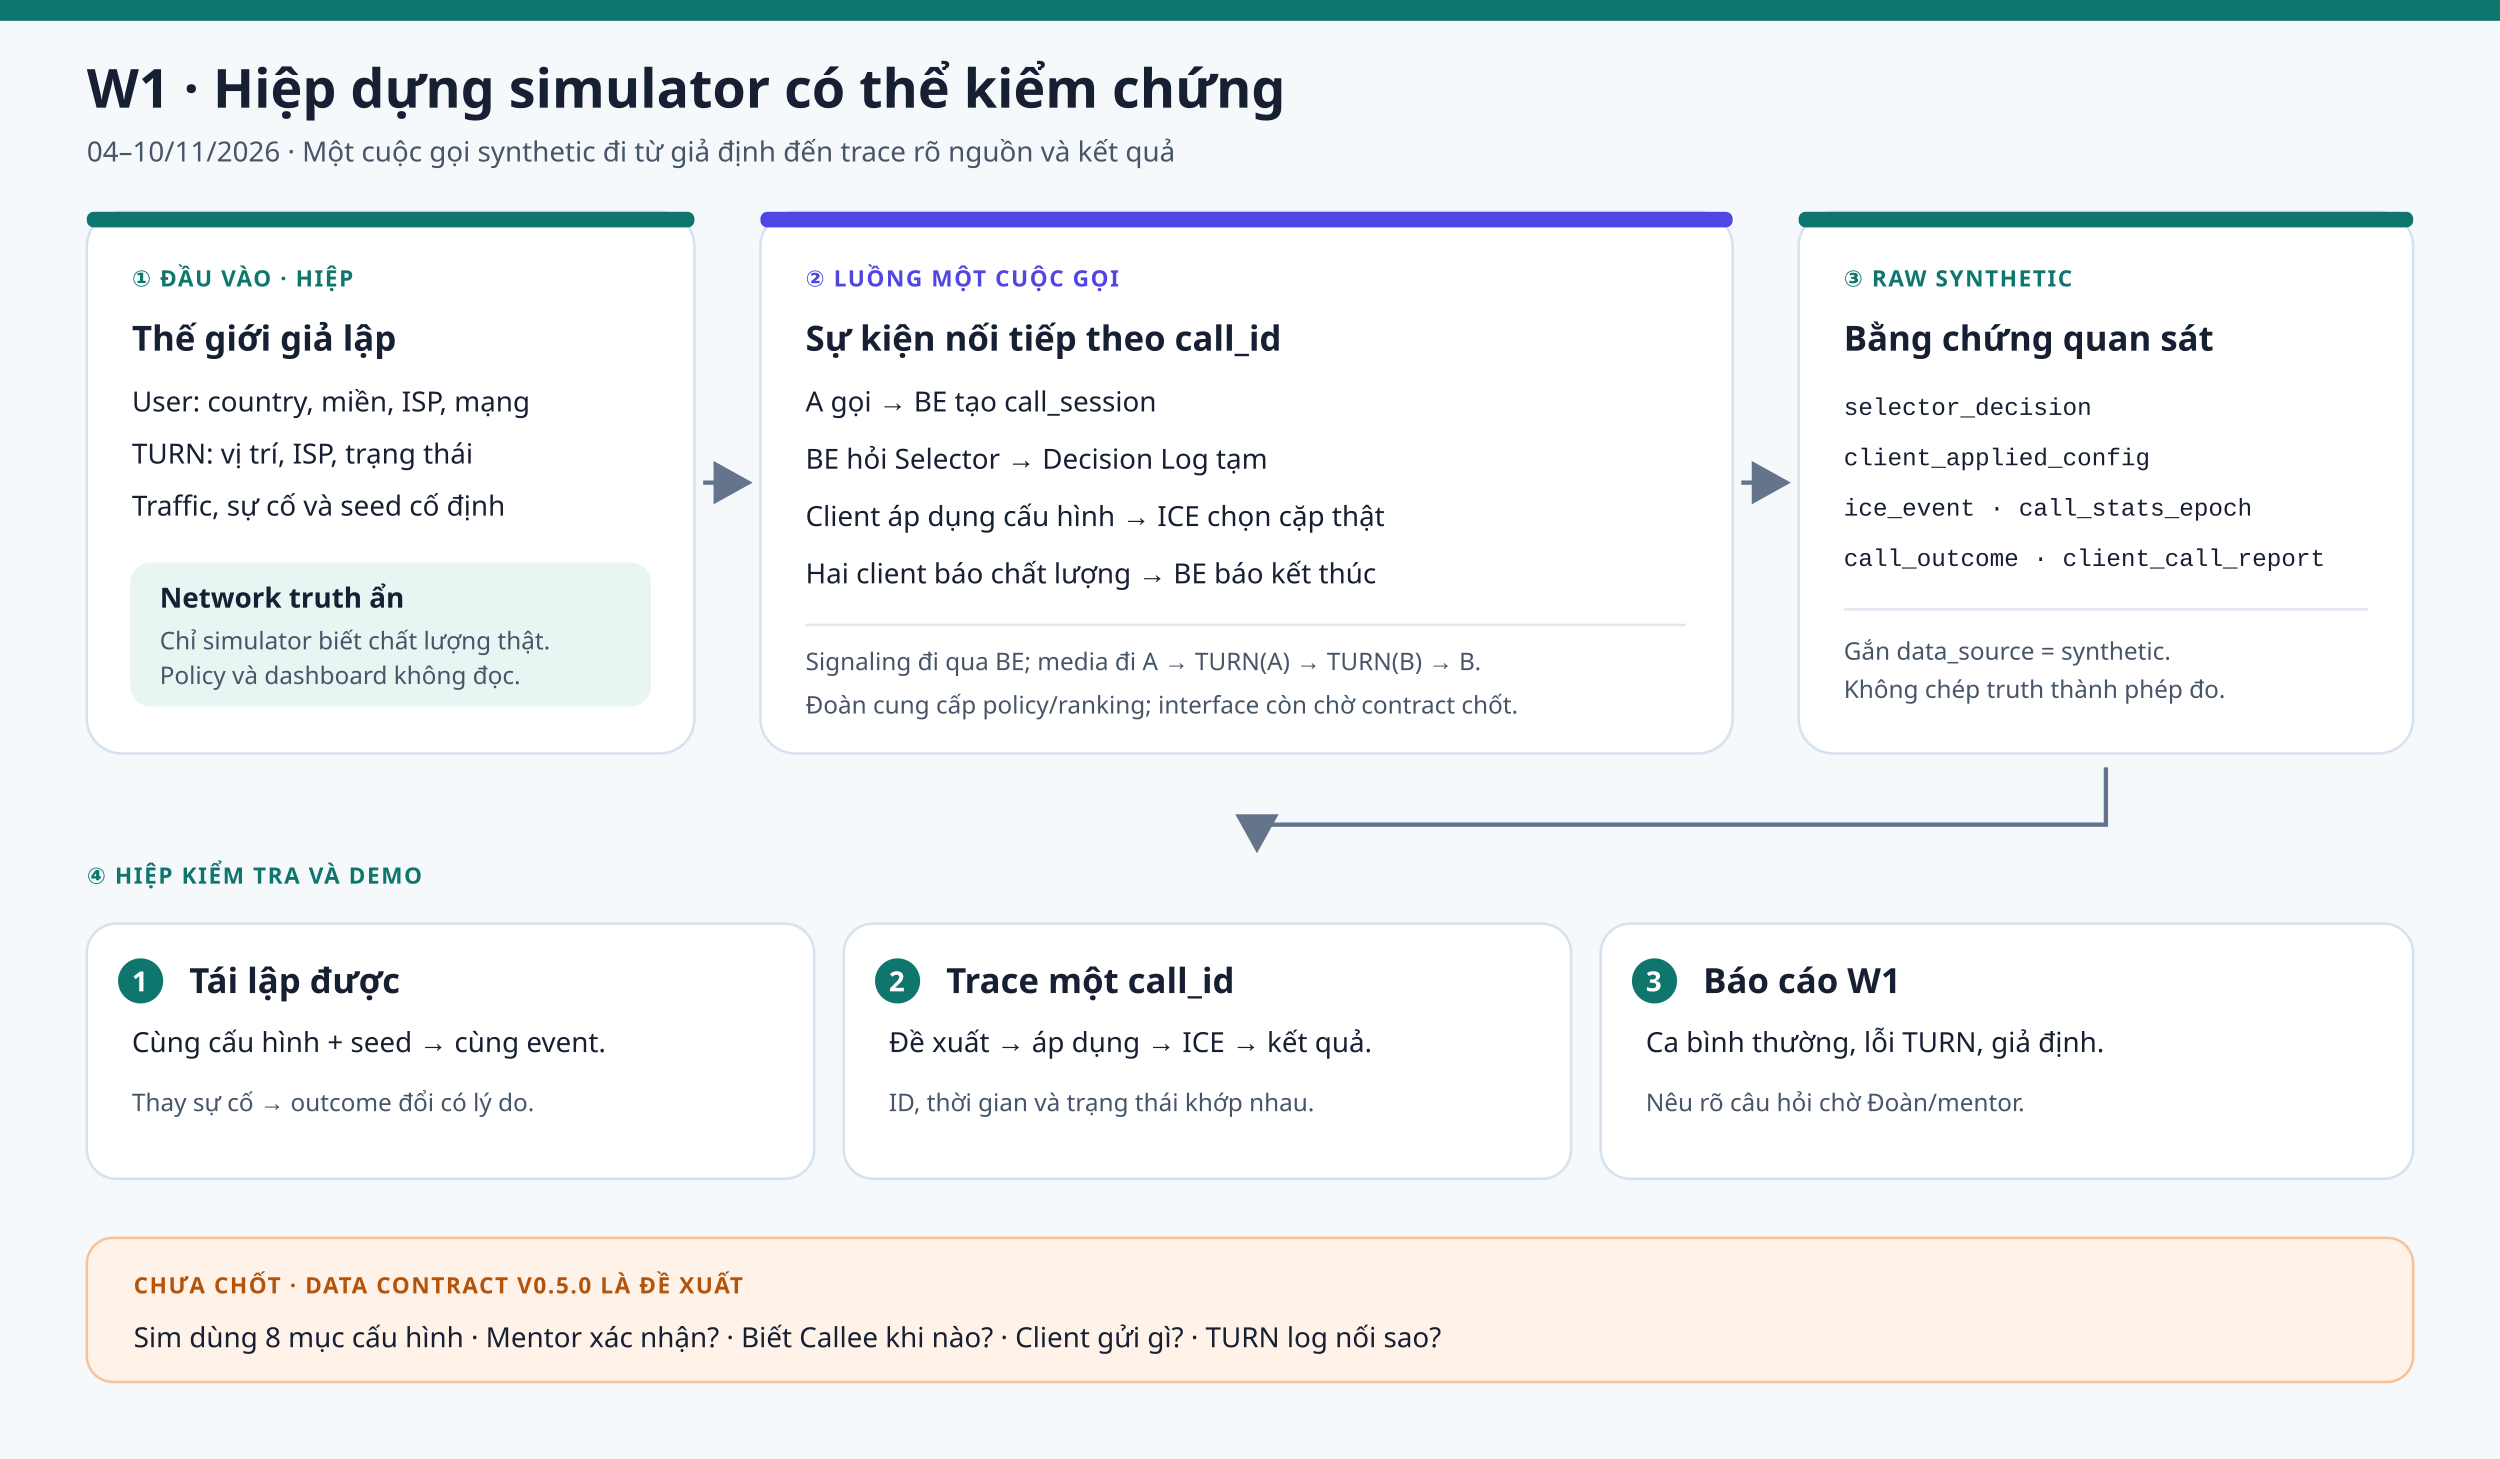
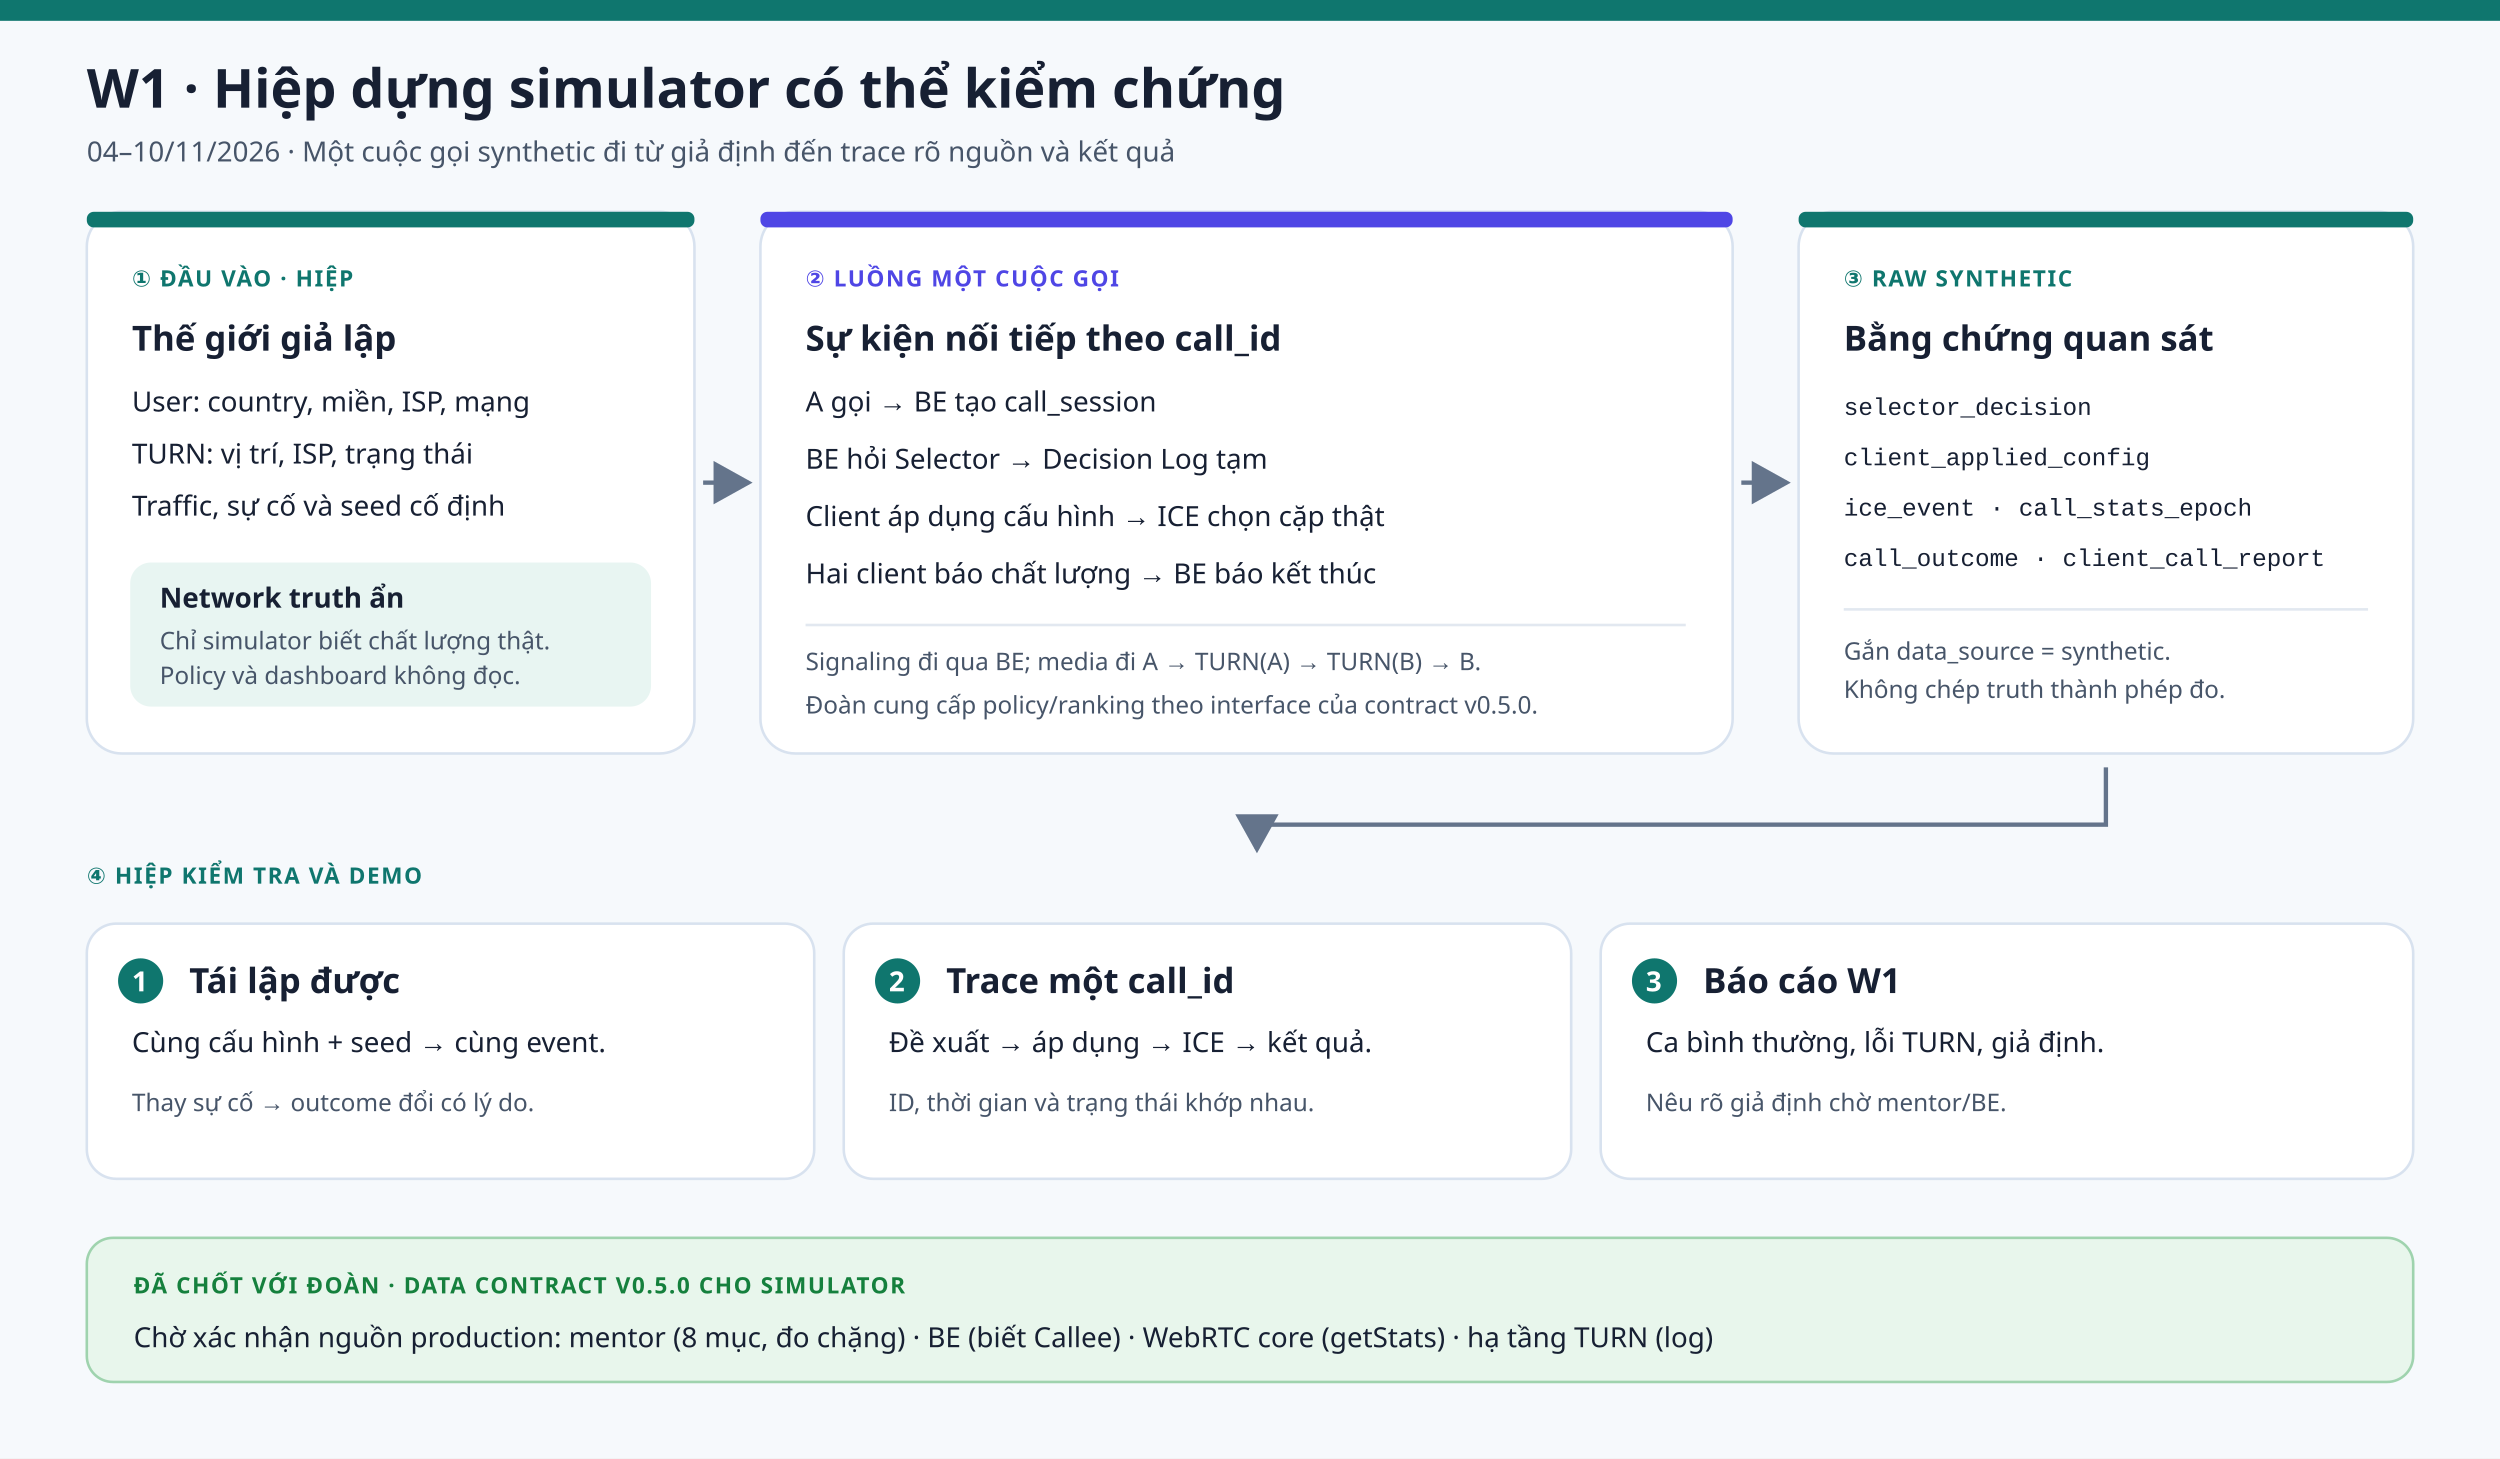
<svg xmlns="http://www.w3.org/2000/svg" viewBox="0 0 1440 840" role="img" aria-labelledby="title desc">
  <defs>
    <marker id="arrow" markerWidth="10" markerHeight="10" refX="8" refY="5" orient="auto">
      <path d="M0 0 L9 5 L0 10 Z" fill="#64748b" />
    </marker>
    <style>
      text{font-family:"Segoe UI","Noto Sans",Arial,sans-serif;fill:#172033}
      .title{font-size:31px;font-weight:750}
      .subtitle{font-size:16px;fill:#475569}
      .tag{font-size:13px;font-weight:700;letter-spacing:.07em}
      .head{font-size:20px;font-weight:700}
      .body{font-size:16px}
      .small{font-size:14px;fill:#475569}
      .mono{font-family:Consolas,"Courier New",monospace;font-size:14px}
      .card{fill:#fff;stroke:#d8e2ef;stroke-width:1.5}
      .line{fill:none;stroke:#64748b;stroke-width:2.5;marker-end:url(#arrow)}
    </style>
  </defs>
  <rect width="1440" height="840" fill="#f6f9fc" />
  <rect x="0" y="0" width="1440" height="12" fill="#0f766e" />
  <text class="title" x="50" y="62">W1 · Hiệp dựng simulator có thể kiểm chứng</text>
  <text class="subtitle" x="50" y="93">04–10/11/2026 · Một cuộc gọi synthetic đi từ giả định đến trace rõ nguồn và kết quả</text>
  <rect x="50" y="122" width="350" height="312" rx="20" class="card" />
  <rect x="50" y="122" width="350" height="9" rx="4" fill="#0f766e" />
  <text class="tag" x="76" y="165" style="fill:#0f766e">① ĐẦU VÀO · HIỆP</text>
  <text class="head" x="76" y="202">Thế giới giả lập</text>
  <text class="body" x="76" y="237">User: country, miền, ISP, mạng</text>
  <text class="body" x="76" y="267">TURN: vị trí, ISP, trạng thái</text>
  <text class="body" x="76" y="297">Traffic, sự cố và seed cố định</text>
  <rect x="75" y="324" width="300" height="83" rx="12" fill="#e8f5f2" />
  <text class="body" x="92" y="350" font-weight="700">Network truth ẩn</text>
  <text class="small" x="92" y="374">Chỉ simulator biết chất lượng thật.</text>
  <text class="small" x="92" y="394">Policy và dashboard không đọc.</text>
  <path class="line" d="M405 278 H431" />
  <rect x="438" y="122" width="560" height="312" rx="20" class="card" />
  <rect x="438" y="122" width="560" height="9" rx="4" fill="#4f46e5" />
  <text class="tag" x="464" y="165" style="fill:#4f46e5">② LUỒNG MỘT CUỘC GỌI</text>
  <text class="head" x="464" y="202">Sự kiện nối tiếp theo call_id</text>
  <text class="body" x="464" y="237">A gọi → BE tạo call_session</text>
  <text class="body" x="464" y="270">BE hỏi Selector → Decision Log tạm</text>
  <text class="body" x="464" y="303">Client áp dụng cấu hình → ICE chọn cặp thật</text>
  <text class="body" x="464" y="336">Hai client báo chất lượng → BE báo kết thúc</text>
  <line x1="464" x2="971" y1="360" y2="360" stroke="#e2e8f0" stroke-width="1.5" />
  <text class="small" x="464" y="386">Signaling đi qua BE; media đi A → TURN(A) → TURN(B) → B.</text>
-   <text class="small" x="464" y="411">Đoàn cung cấp policy/ranking; interface còn chờ contract chốt.</text>
+   <text class="small" x="464" y="411">Đoàn cung cấp policy/ranking theo interface của contract v0.5.0.</text>
  <path class="line" d="M1003 278 H1029" />
  <rect x="1036" y="122" width="354" height="312" rx="20" class="card" />
  <rect x="1036" y="122" width="354" height="9" rx="4" fill="#0f766e" />
  <text class="tag" x="1062" y="165" style="fill:#0f766e">③ RAW SYNTHETIC</text>
  <text class="head" x="1062" y="202">Bằng chứng quan sát</text>
  <text class="mono" x="1062" y="239">selector_decision</text>
  <text class="mono" x="1062" y="268">client_applied_config</text>
  <text class="mono" x="1062" y="297">ice_event · call_stats_epoch</text>
  <text class="mono" x="1062" y="326">call_outcome · client_call_report</text>
  <line x1="1062" x2="1364" y1="351" y2="351" stroke="#e2e8f0" stroke-width="1.5" />
  <text class="small" x="1062" y="380">Gắn data_source = synthetic.</text>
  <text class="small" x="1062" y="402">Không chép truth thành phép đo.</text>
  <path class="line" d="M1213 442 V475 H724 V489" />
  <text class="tag" x="50" y="509" style="fill:#0f766e">④ HIỆP KIỂM TRA VÀ DEMO</text>
  <rect x="50" y="532" width="419" height="147" rx="17" class="card" />
  <circle cx="81" cy="565" r="13" fill="#0f766e" />
  <text x="76" y="571" font-size="16" font-weight="700" style="fill:#fff">1</text>
  <text class="head" x="109" y="572">Tái lập được</text>
  <text class="body" x="76" y="606">Cùng cấu hình + seed → cùng event.</text>
  <text class="small" x="76" y="640">Thay sự cố → outcome đổi có lý do.</text>
  <rect x="486" y="532" width="419" height="147" rx="17" class="card" />
  <circle cx="517" cy="565" r="13" fill="#0f766e" />
  <text x="512" y="571" font-size="16" font-weight="700" style="fill:#fff">2</text>
  <text class="head" x="545" y="572">Trace một call_id</text>
  <text class="body" x="512" y="606">Đề xuất → áp dụng → ICE → kết quả.</text>
  <text class="small" x="512" y="640">ID, thời gian và trạng thái khớp nhau.</text>
  <rect x="922" y="532" width="468" height="147" rx="17" class="card" />
  <circle cx="953" cy="565" r="13" fill="#0f766e" />
  <text x="948" y="571" font-size="16" font-weight="700" style="fill:#fff">3</text>
  <text class="head" x="981" y="572">Báo cáo W1</text>
  <text class="body" x="948" y="606">Ca bình thường, lỗi TURN, giả định.</text>
-   <text class="small" x="948" y="640">Nêu rõ câu hỏi chờ Đoàn/mentor.</text>
-   <rect x="50" y="713" width="1340" height="83" rx="15" fill="#fff2e8" stroke="#f5c49d" stroke-width="1.5" />
-   <text class="tag" x="77" y="745" style="fill:#b45309">CHƯA CHỐT · DATA CONTRACT V0.5.0 LÀ ĐỀ XUẤT</text>
-   <text class="body" x="77" y="776">Sim dùng 8 mục cấu hình · Mentor xác nhận? · Biết Callee khi nào? · Client gửi gì? · TURN log nối sao?</text>
+   <text class="small" x="948" y="640">Nêu rõ giả định chờ mentor/BE.</text>
+   <rect x="50" y="713" width="1340" height="83" rx="15" fill="#e8f6ec" stroke="#9fd3ae" stroke-width="1.5" />
+   <text class="tag" x="77" y="745" style="fill:#15803d">ĐÃ CHỐT VỚI ĐOÀN · DATA CONTRACT V0.5.0 CHO SIMULATOR</text>
+   <text class="body" x="77" y="776">Chờ xác nhận nguồn production: mentor (8 mục, đo chặng) · BE (biết Callee) · WebRTC core (getStats) · hạ tầng TURN (log)</text>
</svg>
